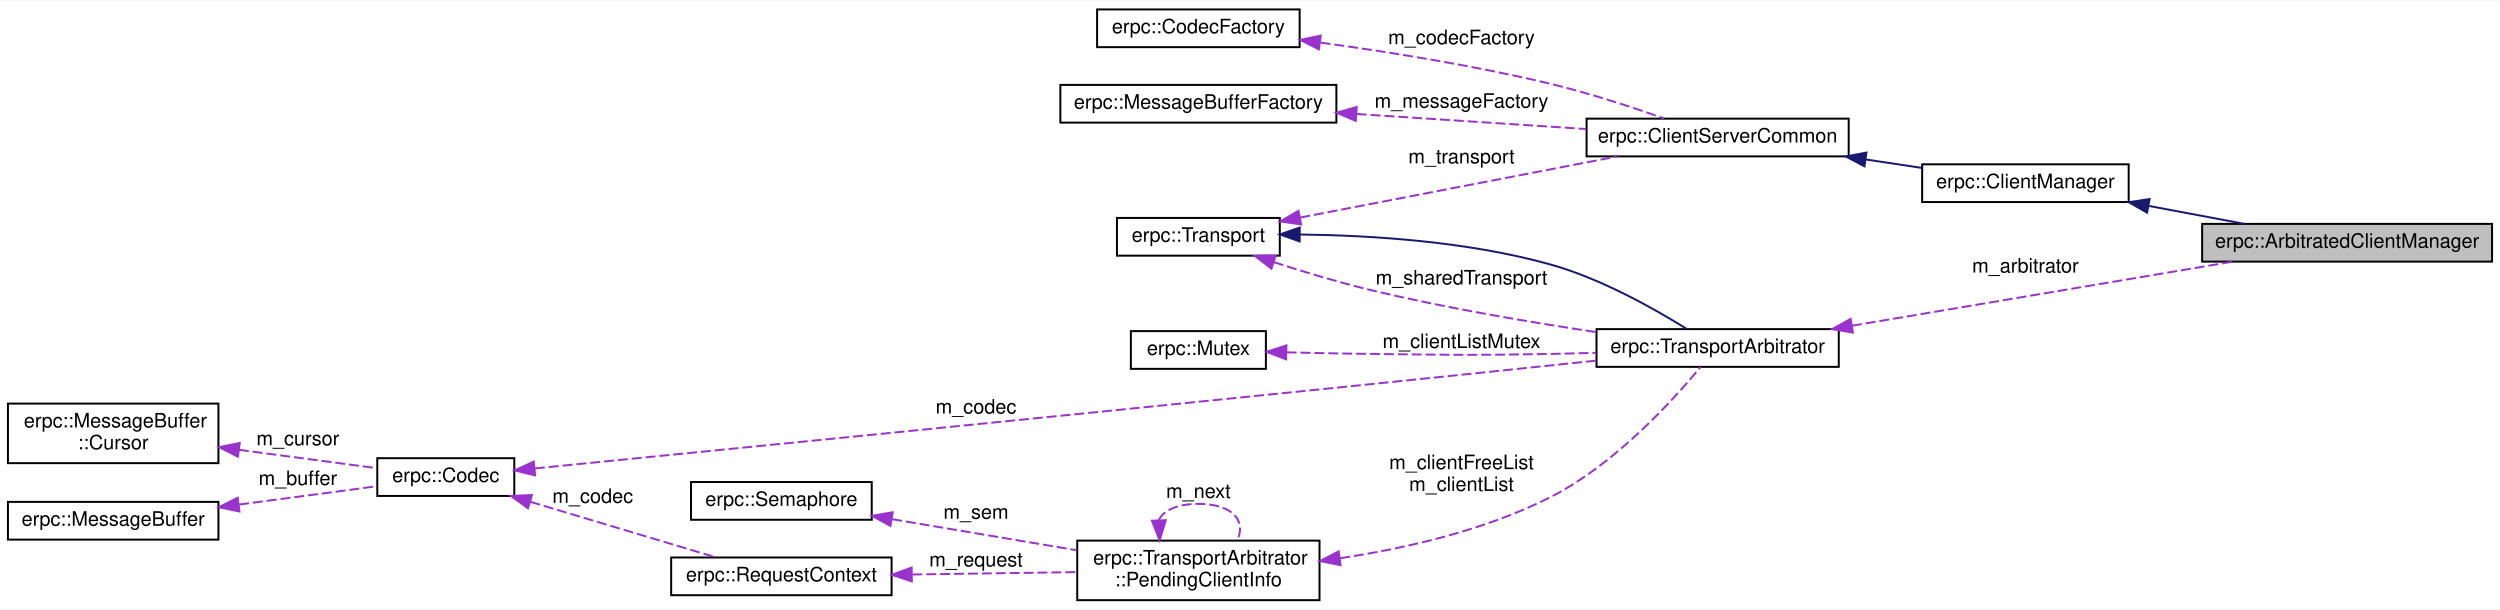
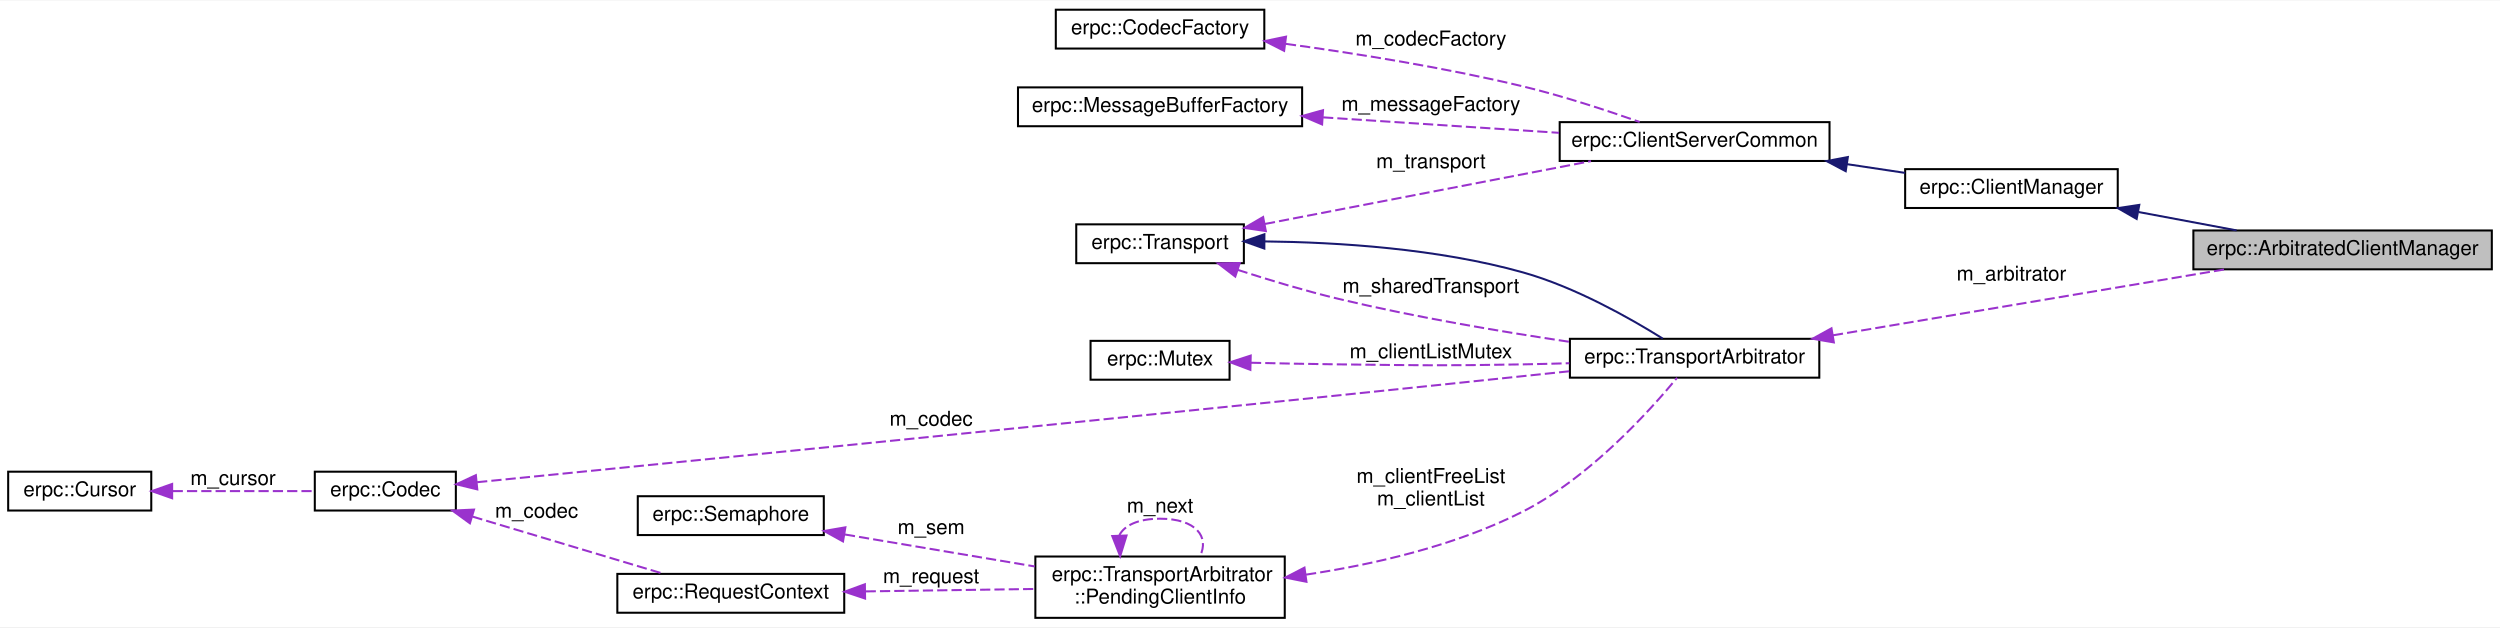
- <svg xmlns="http://www.w3.org/2000/svg" xmlns:xlink="http://www.w3.org/1999/xlink" width="1259pt" height="307pt" viewBox="0.00 0.00 1259.00 306.50">
+ <svg xmlns="http://www.w3.org/2000/svg" xmlns:xlink="http://www.w3.org/1999/xlink" width="1223pt" height="307pt" viewBox="0.00 0.00 1223.00 306.50">
  <g id="graph0" class="graph" transform="scale(1 1) rotate(0) translate(4 302.5)">
-     <polygon fill="white" stroke="none" points="-4,4 -4,-302.5 1255,-302.5 1255,4 -4,4" />
+     <polygon fill="white" stroke="none" points="-4,4 -4,-302.5 1219,-302.5 1219,4 -4,4" />
    <g id="node1" class="node">
-       <polygon fill="#bfbfbf" stroke="black" points="1105,-171 1105,-190 1251,-190 1251,-171 1105,-171" />
-       <text text-anchor="middle" x="1178" y="-178" font-family="Helvetica,sans-Serif" font-size="10.00">erpc::ArbitratedClientManager</text>
+       <polygon fill="#bfbfbf" stroke="black" points="1069,-171 1069,-190 1215,-190 1215,-171 1069,-171" />
+       <text text-anchor="middle" x="1142" y="-178" font-family="Helvetica,sans-Serif" font-size="10.00">erpc::ArbitratedClientManager</text>
    </g>
    <g id="node2" class="node">
      <g id="a_node2">
        <a xlink:href="classerpc_1_1_client_manager.html" target="_top" xlink:title="Base client implementation. ">
-           <polygon fill="white" stroke="black" points="964,-201 964,-220 1068,-220 1068,-201 964,-201" />
-           <text text-anchor="middle" x="1016" y="-208" font-family="Helvetica,sans-Serif" font-size="10.00">erpc::ClientManager</text>
+           <polygon fill="white" stroke="black" points="928,-201 928,-220 1032,-220 1032,-201 928,-201" />
+           <text text-anchor="middle" x="980" y="-208" font-family="Helvetica,sans-Serif" font-size="10.00">erpc::ClientManager</text>
        </a>
      </g>
    </g>
    <g id="edge1" class="edge">
-       <path fill="none" stroke="midnightblue" d="M1078.28,-199.01C1094.09,-196.046 1110.93,-192.888 1126.15,-190.035" />
-       <polygon fill="midnightblue" stroke="midnightblue" points="1077.25,-195.642 1068.06,-200.925 1078.54,-202.522 1077.25,-195.642" />
+       <path fill="none" stroke="midnightblue" d="M1042.28,-199.01C1058.09,-196.046 1074.93,-192.888 1090.15,-190.035" />
+       <polygon fill="midnightblue" stroke="midnightblue" points="1041.25,-195.642 1032.06,-200.925 1042.54,-202.522 1041.25,-195.642" />
    </g>
    <g id="node3" class="node">
      <g id="a_node3">
        <a xlink:href="classerpc_1_1_client_server_common.html" target="_top" xlink:title="Common class inherited by client and server class. ">
-           <polygon fill="white" stroke="black" points="795,-224 795,-243 927,-243 927,-224 795,-224" />
-           <text text-anchor="middle" x="861" y="-231" font-family="Helvetica,sans-Serif" font-size="10.00">erpc::ClientServerCommon</text>
+           <polygon fill="white" stroke="black" points="759,-224 759,-243 891,-243 891,-224 759,-224" />
+           <text text-anchor="middle" x="825" y="-231" font-family="Helvetica,sans-Serif" font-size="10.00">erpc::ClientServerCommon</text>
        </a>
      </g>
    </g>
    <g id="edge2" class="edge">
-       <path fill="none" stroke="midnightblue" d="M935.537,-222.445C945.16,-220.999 954.845,-219.543 963.983,-218.169" />
-       <polygon fill="midnightblue" stroke="midnightblue" points="934.925,-218.998 925.557,-223.946 935.966,-225.92 934.925,-218.998" />
+       <path fill="none" stroke="midnightblue" d="M899.537,-222.445C909.16,-220.999 918.845,-219.543 927.983,-218.169" />
+       <polygon fill="midnightblue" stroke="midnightblue" points="898.925,-218.998 889.557,-223.946 899.966,-225.92 898.925,-218.998" />
    </g>
    <g id="node4" class="node">
      <g id="a_node4">
        <a xlink:href="classerpc_1_1_codec_factory.html" target="_top" xlink:title="Abstract interface for codec factory. ">
-           <polygon fill="white" stroke="black" points="548.5,-279 548.5,-298 650.5,-298 650.5,-279 548.5,-279" />
-           <text text-anchor="middle" x="599.5" y="-286" font-family="Helvetica,sans-Serif" font-size="10.00">erpc::CodecFactory</text>
+           <polygon fill="white" stroke="black" points="512.5,-279 512.5,-298 614.5,-298 614.5,-279 512.5,-279" />
+           <text text-anchor="middle" x="563.5" y="-286" font-family="Helvetica,sans-Serif" font-size="10.00">erpc::CodecFactory</text>
        </a>
      </g>
    </g>
    <g id="edge3" class="edge">
-       <path fill="none" stroke="#9a32cd" stroke-dasharray="5,2" d="M661.07,-281.288C695.35,-276.609 738.863,-269.668 777,-260.5 796.448,-255.825 817.907,-248.792 834.133,-243.077" />
-       <polygon fill="#9a32cd" stroke="#9a32cd" points="660.193,-277.874 650.744,-282.667 661.119,-284.812 660.193,-277.874" />
-       <text text-anchor="middle" x="732" y="-280.5" font-family="Helvetica,sans-Serif" font-size="10.00"> m_codecFactory</text>
+       <path fill="none" stroke="#9a32cd" stroke-dasharray="5,2" d="M625.07,-281.288C659.35,-276.609 702.863,-269.668 741,-260.5 760.448,-255.825 781.907,-248.792 798.133,-243.077" />
+       <polygon fill="#9a32cd" stroke="#9a32cd" points="624.193,-277.874 614.744,-282.667 625.119,-284.812 624.193,-277.874" />
+       <text text-anchor="middle" x="696" y="-280.5" font-family="Helvetica,sans-Serif" font-size="10.00"> m_codecFactory</text>
    </g>
    <g id="node5" class="node">
      <g id="a_node5">
        <a xlink:href="classerpc_1_1_transport.html" target="_top" xlink:title="Abstract interface for transport layer. ">
-           <polygon fill="white" stroke="black" points="558.5,-174 558.5,-193 640.5,-193 640.5,-174 558.5,-174" />
-           <text text-anchor="middle" x="599.5" y="-181" font-family="Helvetica,sans-Serif" font-size="10.00">erpc::Transport</text>
+           <polygon fill="white" stroke="black" points="522.5,-174 522.5,-193 604.5,-193 604.5,-174 522.5,-174" />
+           <text text-anchor="middle" x="563.5" y="-181" font-family="Helvetica,sans-Serif" font-size="10.00">erpc::Transport</text>
        </a>
      </g>
    </g>
    <g id="edge4" class="edge">
-       <path fill="none" stroke="#9a32cd" stroke-dasharray="5,2" d="M650.811,-193.194C696.822,-202.059 764.498,-215.099 810.312,-223.926" />
-       <polygon fill="#9a32cd" stroke="#9a32cd" points="651.244,-189.713 640.762,-191.258 649.919,-196.586 651.244,-189.713" />
-       <text text-anchor="middle" x="732" y="-220.5" font-family="Helvetica,sans-Serif" font-size="10.00"> m_transport</text>
+       <path fill="none" stroke="#9a32cd" stroke-dasharray="5,2" d="M614.811,-193.194C660.822,-202.059 728.498,-215.099 774.312,-223.926" />
+       <polygon fill="#9a32cd" stroke="#9a32cd" points="615.244,-189.713 604.762,-191.258 613.919,-196.586 615.244,-189.713" />
+       <text text-anchor="middle" x="696" y="-220.5" font-family="Helvetica,sans-Serif" font-size="10.00"> m_transport</text>
    </g>
    <g id="node7" class="node">
      <g id="a_node7">
        <a xlink:href="classerpc_1_1_transport_arbitrator.html" target="_top" xlink:title="Interposer to share transport between client and server. ">
-           <polygon fill="white" stroke="black" points="800,-118 800,-137 922,-137 922,-118 800,-118" />
-           <text text-anchor="middle" x="861" y="-125" font-family="Helvetica,sans-Serif" font-size="10.00">erpc::TransportArbitrator</text>
+           <polygon fill="white" stroke="black" points="764,-118 764,-137 886,-137 886,-118 764,-118" />
+           <text text-anchor="middle" x="825" y="-125" font-family="Helvetica,sans-Serif" font-size="10.00">erpc::TransportArbitrator</text>
        </a>
      </g>
    </g>
    <g id="edge7" class="edge">
-       <path fill="none" stroke="midnightblue" d="M650.73,-184.65C686.552,-184.24 735.52,-181.15 777,-169.5 802.499,-162.338 829.39,-147.116 845.426,-137.099" />
-       <polygon fill="midnightblue" stroke="midnightblue" points="650.509,-181.151 640.526,-184.7 650.543,-188.151 650.509,-181.151" />
+       <path fill="none" stroke="midnightblue" d="M614.73,-184.65C650.552,-184.24 699.52,-181.15 741,-169.5 766.499,-162.338 793.39,-147.116 809.426,-137.099" />
+       <polygon fill="midnightblue" stroke="midnightblue" points="614.509,-181.151 604.526,-184.7 614.543,-188.151 614.509,-181.151" />
    </g>
-     <g id="edge12" class="edge">
-       <path fill="none" stroke="#9a32cd" stroke-dasharray="5,2" d="M637.462,-170.743C652.676,-165.813 670.556,-160.425 687,-156.5 724.175,-147.626 766.478,-140.483 799.947,-135.507" />
-       <polygon fill="#9a32cd" stroke="#9a32cd" points="636.294,-167.443 627.892,-173.897 638.485,-174.091 636.294,-167.443" />
-       <text text-anchor="middle" x="732" y="-159.5" font-family="Helvetica,sans-Serif" font-size="10.00"> m_sharedTransport</text>
+     <g id="edge11" class="edge">
+       <path fill="none" stroke="#9a32cd" stroke-dasharray="5,2" d="M601.462,-170.743C616.676,-165.813 634.556,-160.425 651,-156.5 688.175,-147.626 730.478,-140.483 763.947,-135.507" />
+       <polygon fill="#9a32cd" stroke="#9a32cd" points="600.294,-167.443 591.892,-173.897 602.485,-174.091 600.294,-167.443" />
+       <text text-anchor="middle" x="696" y="-159.5" font-family="Helvetica,sans-Serif" font-size="10.00"> m_sharedTransport</text>
    </g>
    <g id="node6" class="node">
      <g id="a_node6">
        <a xlink:href="classerpc_1_1_message_buffer_factory.html" target="_top" xlink:title="Abstract interface for message buffer factory. ">
-           <polygon fill="white" stroke="black" points="530,-241 530,-260 669,-260 669,-241 530,-241" />
-           <text text-anchor="middle" x="599.5" y="-248" font-family="Helvetica,sans-Serif" font-size="10.00">erpc::MessageBufferFactory</text>
+           <polygon fill="white" stroke="black" points="494,-241 494,-260 633,-260 633,-241 494,-241" />
+           <text text-anchor="middle" x="563.5" y="-248" font-family="Helvetica,sans-Serif" font-size="10.00">erpc::MessageBufferFactory</text>
        </a>
      </g>
    </g>
    <g id="edge5" class="edge">
-       <path fill="none" stroke="#9a32cd" stroke-dasharray="5,2" d="M679.245,-245.341C716.159,-242.923 759.622,-240.076 794.678,-237.779" />
-       <polygon fill="#9a32cd" stroke="#9a32cd" points="678.77,-241.865 669.02,-246.011 679.227,-248.85 678.77,-241.865" />
-       <text text-anchor="middle" x="732" y="-248.5" font-family="Helvetica,sans-Serif" font-size="10.00"> m_messageFactory</text>
+       <path fill="none" stroke="#9a32cd" stroke-dasharray="5,2" d="M643.245,-245.341C680.159,-242.923 723.622,-240.076 758.678,-237.779" />
+       <polygon fill="#9a32cd" stroke="#9a32cd" points="642.77,-241.865 633.02,-246.011 643.227,-248.85 642.77,-241.865" />
+       <text text-anchor="middle" x="696" y="-248.5" font-family="Helvetica,sans-Serif" font-size="10.00"> m_messageFactory</text>
    </g>
    <g id="edge6" class="edge">
-       <path fill="none" stroke="#9a32cd" stroke-dasharray="5,2" d="M928.669,-138.717C985.635,-148.302 1066.69,-161.939 1120.51,-170.995" />
-       <polygon fill="#9a32cd" stroke="#9a32cd" points="929.122,-135.244 918.679,-137.037 927.96,-142.147 929.122,-135.244" />
-       <text text-anchor="middle" x="1016" y="-165.5" font-family="Helvetica,sans-Serif" font-size="10.00"> m_arbitrator</text>
+       <path fill="none" stroke="#9a32cd" stroke-dasharray="5,2" d="M892.669,-138.717C949.635,-148.302 1030.69,-161.939 1084.51,-170.995" />
+       <polygon fill="#9a32cd" stroke="#9a32cd" points="893.122,-135.244 882.679,-137.037 891.96,-142.147 893.122,-135.244" />
+       <text text-anchor="middle" x="980" y="-165.5" font-family="Helvetica,sans-Serif" font-size="10.00"> m_arbitrator</text>
    </g>
    <g id="node8" class="node">
      <g id="a_node8">
        <a xlink:href="classerpc_1_1_mutex.html" target="_top" xlink:title="Mutex. ">
-           <polygon fill="white" stroke="black" points="565.5,-117 565.5,-136 633.5,-136 633.5,-117 565.5,-117" />
-           <text text-anchor="middle" x="599.5" y="-124" font-family="Helvetica,sans-Serif" font-size="10.00">erpc::Mutex</text>
+           <polygon fill="white" stroke="black" points="529.5,-117 529.5,-136 597.5,-136 597.5,-117 529.5,-117" />
+           <text text-anchor="middle" x="563.5" y="-124" font-family="Helvetica,sans-Serif" font-size="10.00">erpc::Mutex</text>
        </a>
      </g>
    </g>
    <g id="edge8" class="edge">
-       <path fill="none" stroke="#9a32cd" stroke-dasharray="5,2" d="M643.954,-125.299C657.719,-124.971 672.996,-124.662 687,-124.5 726.997,-124.038 737.007,-123.777 777,-124.5 784.353,-124.633 792.07,-124.832 799.714,-125.065" />
-       <polygon fill="#9a32cd" stroke="#9a32cd" points="643.679,-121.805 633.768,-125.551 643.852,-128.802 643.679,-121.805" />
-       <text text-anchor="middle" x="732" y="-127.5" font-family="Helvetica,sans-Serif" font-size="10.00"> m_clientListMutex</text>
+       <path fill="none" stroke="#9a32cd" stroke-dasharray="5,2" d="M607.954,-125.299C621.719,-124.971 636.996,-124.662 651,-124.5 690.997,-124.038 701.007,-123.777 741,-124.5 748.353,-124.633 756.07,-124.832 763.714,-125.065" />
+       <polygon fill="#9a32cd" stroke="#9a32cd" points="607.679,-121.805 597.768,-125.551 607.852,-128.802 607.679,-121.805" />
+       <text text-anchor="middle" x="696" y="-127.5" font-family="Helvetica,sans-Serif" font-size="10.00"> m_clientListMutex</text>
    </g>
    <g id="node9" class="node">
      <g id="a_node9">
        <a xlink:href="classerpc_1_1_codec.html" target="_top" xlink:title="Abstract serialization encoder/decoder interface. ">
-           <polygon fill="white" stroke="black" points="186,-53 186,-72 255,-72 255,-53 186,-53" />
-           <text text-anchor="middle" x="220.5" y="-60" font-family="Helvetica,sans-Serif" font-size="10.00">erpc::Codec</text>
+           <polygon fill="white" stroke="black" points="150,-53 150,-72 219,-72 219,-53 150,-53" />
+           <text text-anchor="middle" x="184.5" y="-60" font-family="Helvetica,sans-Serif" font-size="10.00">erpc::Codec</text>
        </a>
      </g>
    </g>
    <g id="edge9" class="edge">
-       <path fill="none" stroke="#9a32cd" stroke-dasharray="5,2" d="M265.398,-66.854C345.573,-74.819 521.069,-92.317 669,-107.5 712.78,-111.993 762.193,-117.17 799.79,-121.131" />
-       <polygon fill="#9a32cd" stroke="#9a32cd" points="265.484,-63.345 255.187,-65.84 264.792,-70.311 265.484,-63.345" />
-       <text text-anchor="middle" x="487.5" y="-94.5" font-family="Helvetica,sans-Serif" font-size="10.00"> m_codec</text>
+       <path fill="none" stroke="#9a32cd" stroke-dasharray="5,2" d="M229.398,-66.854C309.573,-74.819 485.069,-92.317 633,-107.5 676.78,-111.993 726.193,-117.17 763.79,-121.131" />
+       <polygon fill="#9a32cd" stroke="#9a32cd" points="229.484,-63.345 219.187,-65.84 228.792,-70.311 229.484,-63.345" />
+       <text text-anchor="middle" x="451.5" y="-94.5" font-family="Helvetica,sans-Serif" font-size="10.00"> m_codec</text>
    </g>
-     <g id="node14" class="node">
-       <g id="a_node14">
+     <g id="node13" class="node">
+       <g id="a_node13">
        <a xlink:href="classerpc_1_1_request_context.html" target="_top" xlink:title="Encapsulates all information about a request. ">
-           <polygon fill="white" stroke="black" points="334,-3 334,-22 445,-22 445,-3 334,-3" />
-           <text text-anchor="middle" x="389.5" y="-10" font-family="Helvetica,sans-Serif" font-size="10.00">erpc::RequestContext</text>
+           <polygon fill="white" stroke="black" points="298,-3 298,-22 409,-22 409,-3 298,-3" />
+           <text text-anchor="middle" x="353.5" y="-10" font-family="Helvetica,sans-Serif" font-size="10.00">erpc::RequestContext</text>
        </a>
      </g>
    </g>
-     <g id="edge17" class="edge">
-       <path fill="none" stroke="#9a32cd" stroke-dasharray="5,2" d="M263.121,-50.039C292.033,-41.382 329.985,-30.019 356.53,-22.072" />
-       <polygon fill="#9a32cd" stroke="#9a32cd" points="261.88,-46.757 253.305,-52.978 263.888,-53.462 261.88,-46.757" />
-       <text text-anchor="middle" x="294.5" y="-49.5" font-family="Helvetica,sans-Serif" font-size="10.00"> m_codec</text>
+     <g id="edge16" class="edge">
+       <path fill="none" stroke="#9a32cd" stroke-dasharray="5,2" d="M227.121,-50.039C256.033,-41.382 293.985,-30.019 320.53,-22.072" />
+       <polygon fill="#9a32cd" stroke="#9a32cd" points="225.88,-46.757 217.305,-52.978 227.888,-53.462 225.88,-46.757" />
+       <text text-anchor="middle" x="258.5" y="-49.5" font-family="Helvetica,sans-Serif" font-size="10.00"> m_codec</text>
    </g>
    <g id="node10" class="node">
      <g id="a_node10">
-         <a xlink:href="classerpc_1_1_message_buffer_1_1_cursor.html" target="_top" xlink:title="Cursor within a MessageBuffer. ">
-           <polygon fill="white" stroke="black" points="0,-69.5 0,-99.5 106,-99.5 106,-69.5 0,-69.5" />
-           <text text-anchor="start" x="8" y="-87.5" font-family="Helvetica,sans-Serif" font-size="10.00">erpc::MessageBuffer</text>
-           <text text-anchor="middle" x="53" y="-76.5" font-family="Helvetica,sans-Serif" font-size="10.00">::Cursor</text>
+         <a xlink:href="classerpc_1_1_cursor.html" target="_top" xlink:title="Cursor within a MessageBuffer. ">
+           <polygon fill="white" stroke="black" points="0,-53 0,-72 70,-72 70,-53 0,-53" />
+           <text text-anchor="middle" x="35" y="-60" font-family="Helvetica,sans-Serif" font-size="10.00">erpc::Cursor</text>
        </a>
      </g>
    </g>
    <g id="edge10" class="edge">
-       <path fill="none" stroke="#9a32cd" stroke-dasharray="5,2" d="M116.288,-76.22C139.836,-73.09 165.742,-69.646 185.709,-66.992" />
-       <polygon fill="#9a32cd" stroke="#9a32cd" points="115.817,-72.752 106.365,-77.539 116.739,-79.691 115.817,-72.752" />
-       <text text-anchor="middle" x="146" y="-78.5" font-family="Helvetica,sans-Serif" font-size="10.00"> m_cursor</text>
+       <path fill="none" stroke="#9a32cd" stroke-dasharray="5,2" d="M80.457,-62.5C102.789,-62.5 129.4,-62.5 149.984,-62.5" />
+       <polygon fill="#9a32cd" stroke="#9a32cd" points="80.21,-59 70.21,-62.5 80.21,-66 80.21,-59" />
+       <text text-anchor="middle" x="110" y="-65.5" font-family="Helvetica,sans-Serif" font-size="10.00"> m_cursor</text>
    </g>
    <g id="node11" class="node">
      <g id="a_node11">
-         <a xlink:href="classerpc_1_1_message_buffer.html" target="_top" xlink:title="Represents a memory buffer containing a message. ">
-           <polygon fill="white" stroke="black" points="0,-31 0,-50 106,-50 106,-31 0,-31" />
-           <text text-anchor="middle" x="53" y="-38" font-family="Helvetica,sans-Serif" font-size="10.00">erpc::MessageBuffer</text>
+         <a xlink:href="structerpc_1_1_transport_arbitrator_1_1_pending_client_info.html" target="_top" xlink:title="Request info for a client trying to receive a response. ">
+           <polygon fill="white" stroke="black" points="502.5,-0.5 502.5,-30.5 624.5,-30.5 624.5,-0.5 502.5,-0.5" />
+           <text text-anchor="start" x="510.5" y="-18.5" font-family="Helvetica,sans-Serif" font-size="10.00">erpc::TransportArbitrator</text>
+           <text text-anchor="middle" x="563.5" y="-7.5" font-family="Helvetica,sans-Serif" font-size="10.00">::PendingClientInfo</text>
        </a>
      </g>
    </g>
-     <g id="edge11" class="edge">
-       <path fill="none" stroke="#9a32cd" stroke-dasharray="5,2" d="M116.446,-48.668C133.192,-50.871 151.287,-53.265 168,-55.5 173.813,-56.278 179.995,-57.111 185.982,-57.923" />
-       <polygon fill="#9a32cd" stroke="#9a32cd" points="116.589,-45.157 106.218,-47.323 115.677,-52.097 116.589,-45.157" />
-       <text text-anchor="middle" x="146" y="-58.5" font-family="Helvetica,sans-Serif" font-size="10.00"> m_buffer</text>
+     <g id="edge12" class="edge">
+       <path fill="none" stroke="#9a32cd" stroke-dasharray="5,2" d="M634.915,-21.639C668.437,-26.674 708.253,-35.836 741,-52.5 773.541,-69.059 803.05,-101.745 816.43,-117.941" />
+       <polygon fill="#9a32cd" stroke="#9a32cd" points="635.119,-18.133 624.729,-20.205 634.144,-25.065 635.119,-18.133" />
+       <text text-anchor="middle" x="696" y="-66.5" font-family="Helvetica,sans-Serif" font-size="10.00"> m_clientFreeList</text>
+       <text text-anchor="middle" x="696" y="-55.5" font-family="Helvetica,sans-Serif" font-size="10.00">m_clientList</text>
+     </g>
+     <g id="edge14" class="edge">
+       <path fill="none" stroke="#9a32cd" stroke-dasharray="5,2" d="M543.599,-40.958C546.069,-45.679 552.703,-49 563.5,-49 581.219,-49 587.725,-40.057 583.018,-30.659" />
+       <polygon fill="#9a32cd" stroke="#9a32cd" points="547.108,-40.782 543.982,-30.659 540.113,-40.522 547.108,-40.782" />
+       <text text-anchor="middle" x="563.5" y="-52" font-family="Helvetica,sans-Serif" font-size="10.00"> m_next</text>
    </g>
    <g id="node12" class="node">
      <g id="a_node12">
-         <a xlink:href="structerpc_1_1_transport_arbitrator_1_1_pending_client_info.html" target="_top" xlink:title="Request info for a client trying to receive a response. ">
-           <polygon fill="white" stroke="black" points="538.5,-0.5 538.5,-30.5 660.5,-30.5 660.5,-0.5 538.5,-0.5" />
-           <text text-anchor="start" x="546.5" y="-18.5" font-family="Helvetica,sans-Serif" font-size="10.00">erpc::TransportArbitrator</text>
-           <text text-anchor="middle" x="599.5" y="-7.5" font-family="Helvetica,sans-Serif" font-size="10.00">::PendingClientInfo</text>
+         <a xlink:href="classerpc_1_1_semaphore.html" target="_top" xlink:title="Simple semaphore class. ">
+           <polygon fill="white" stroke="black" points="308,-41 308,-60 399,-60 399,-41 308,-41" />
+           <text text-anchor="middle" x="353.5" y="-48" font-family="Helvetica,sans-Serif" font-size="10.00">erpc::Semaphore</text>
        </a>
      </g>
    </g>
    <g id="edge13" class="edge">
-       <path fill="none" stroke="#9a32cd" stroke-dasharray="5,2" d="M670.915,-21.639C704.437,-26.674 744.253,-35.836 777,-52.5 809.541,-69.059 839.05,-101.745 852.43,-117.941" />
-       <polygon fill="#9a32cd" stroke="#9a32cd" points="671.119,-18.133 660.729,-20.205 670.144,-25.065 671.119,-18.133" />
-       <text text-anchor="middle" x="732" y="-66.5" font-family="Helvetica,sans-Serif" font-size="10.00"> m_clientFreeList</text>
-       <text text-anchor="middle" x="732" y="-55.5" font-family="Helvetica,sans-Serif" font-size="10.00">m_clientList</text>
+       <path fill="none" stroke="#9a32cd" stroke-dasharray="5,2" d="M409.327,-41.274C437.878,-36.47 472.851,-30.585 502.168,-25.652" />
+       <polygon fill="#9a32cd" stroke="#9a32cd" points="408.402,-37.881 399.121,-42.992 409.563,-44.784 408.402,-37.881" />
+       <text text-anchor="middle" x="451.5" y="-41.5" font-family="Helvetica,sans-Serif" font-size="10.00"> m_sem</text>
    </g>
    <g id="edge15" class="edge">
-       <path fill="none" stroke="#9a32cd" stroke-dasharray="5,2" d="M579.599,-40.958C582.069,-45.679 588.703,-49 599.5,-49 617.219,-49 623.725,-40.057 619.018,-30.659" />
-       <polygon fill="#9a32cd" stroke="#9a32cd" points="583.108,-40.782 579.982,-30.659 576.113,-40.522 583.108,-40.782" />
-       <text text-anchor="middle" x="599.5" y="-52" font-family="Helvetica,sans-Serif" font-size="10.00"> m_next</text>
-     </g>
-     <g id="node13" class="node">
-       <g id="a_node13">
-         <a xlink:href="classerpc_1_1_semaphore.html" target="_top" xlink:title="Simple semaphore class. ">
-           <polygon fill="white" stroke="black" points="344,-41 344,-60 435,-60 435,-41 344,-41" />
-           <text text-anchor="middle" x="389.5" y="-48" font-family="Helvetica,sans-Serif" font-size="10.00">erpc::Semaphore</text>
-         </a>
-       </g>
-     </g>
-     <g id="edge14" class="edge">
-       <path fill="none" stroke="#9a32cd" stroke-dasharray="5,2" d="M445.327,-41.274C473.878,-36.47 508.851,-30.585 538.168,-25.652" />
-       <polygon fill="#9a32cd" stroke="#9a32cd" points="444.402,-37.881 435.121,-42.992 445.563,-44.784 444.402,-37.881" />
-       <text text-anchor="middle" x="487.5" y="-41.5" font-family="Helvetica,sans-Serif" font-size="10.00"> m_sem</text>
-     </g>
-     <g id="edge16" class="edge">
-       <path fill="none" stroke="#9a32cd" stroke-dasharray="5,2" d="M455.469,-13.437C481.956,-13.819 512.394,-14.258 538.364,-14.633" />
-       <polygon fill="#9a32cd" stroke="#9a32cd" points="455.199,-9.933 445.15,-13.288 455.098,-16.932 455.199,-9.933" />
-       <text text-anchor="middle" x="487.5" y="-17.5" font-family="Helvetica,sans-Serif" font-size="10.00"> m_request</text>
+       <path fill="none" stroke="#9a32cd" stroke-dasharray="5,2" d="M419.469,-13.437C445.956,-13.819 476.394,-14.258 502.364,-14.633" />
+       <polygon fill="#9a32cd" stroke="#9a32cd" points="419.199,-9.933 409.15,-13.288 419.098,-16.932 419.199,-9.933" />
+       <text text-anchor="middle" x="451.5" y="-17.5" font-family="Helvetica,sans-Serif" font-size="10.00"> m_request</text>
    </g>
  </g>
</svg>
